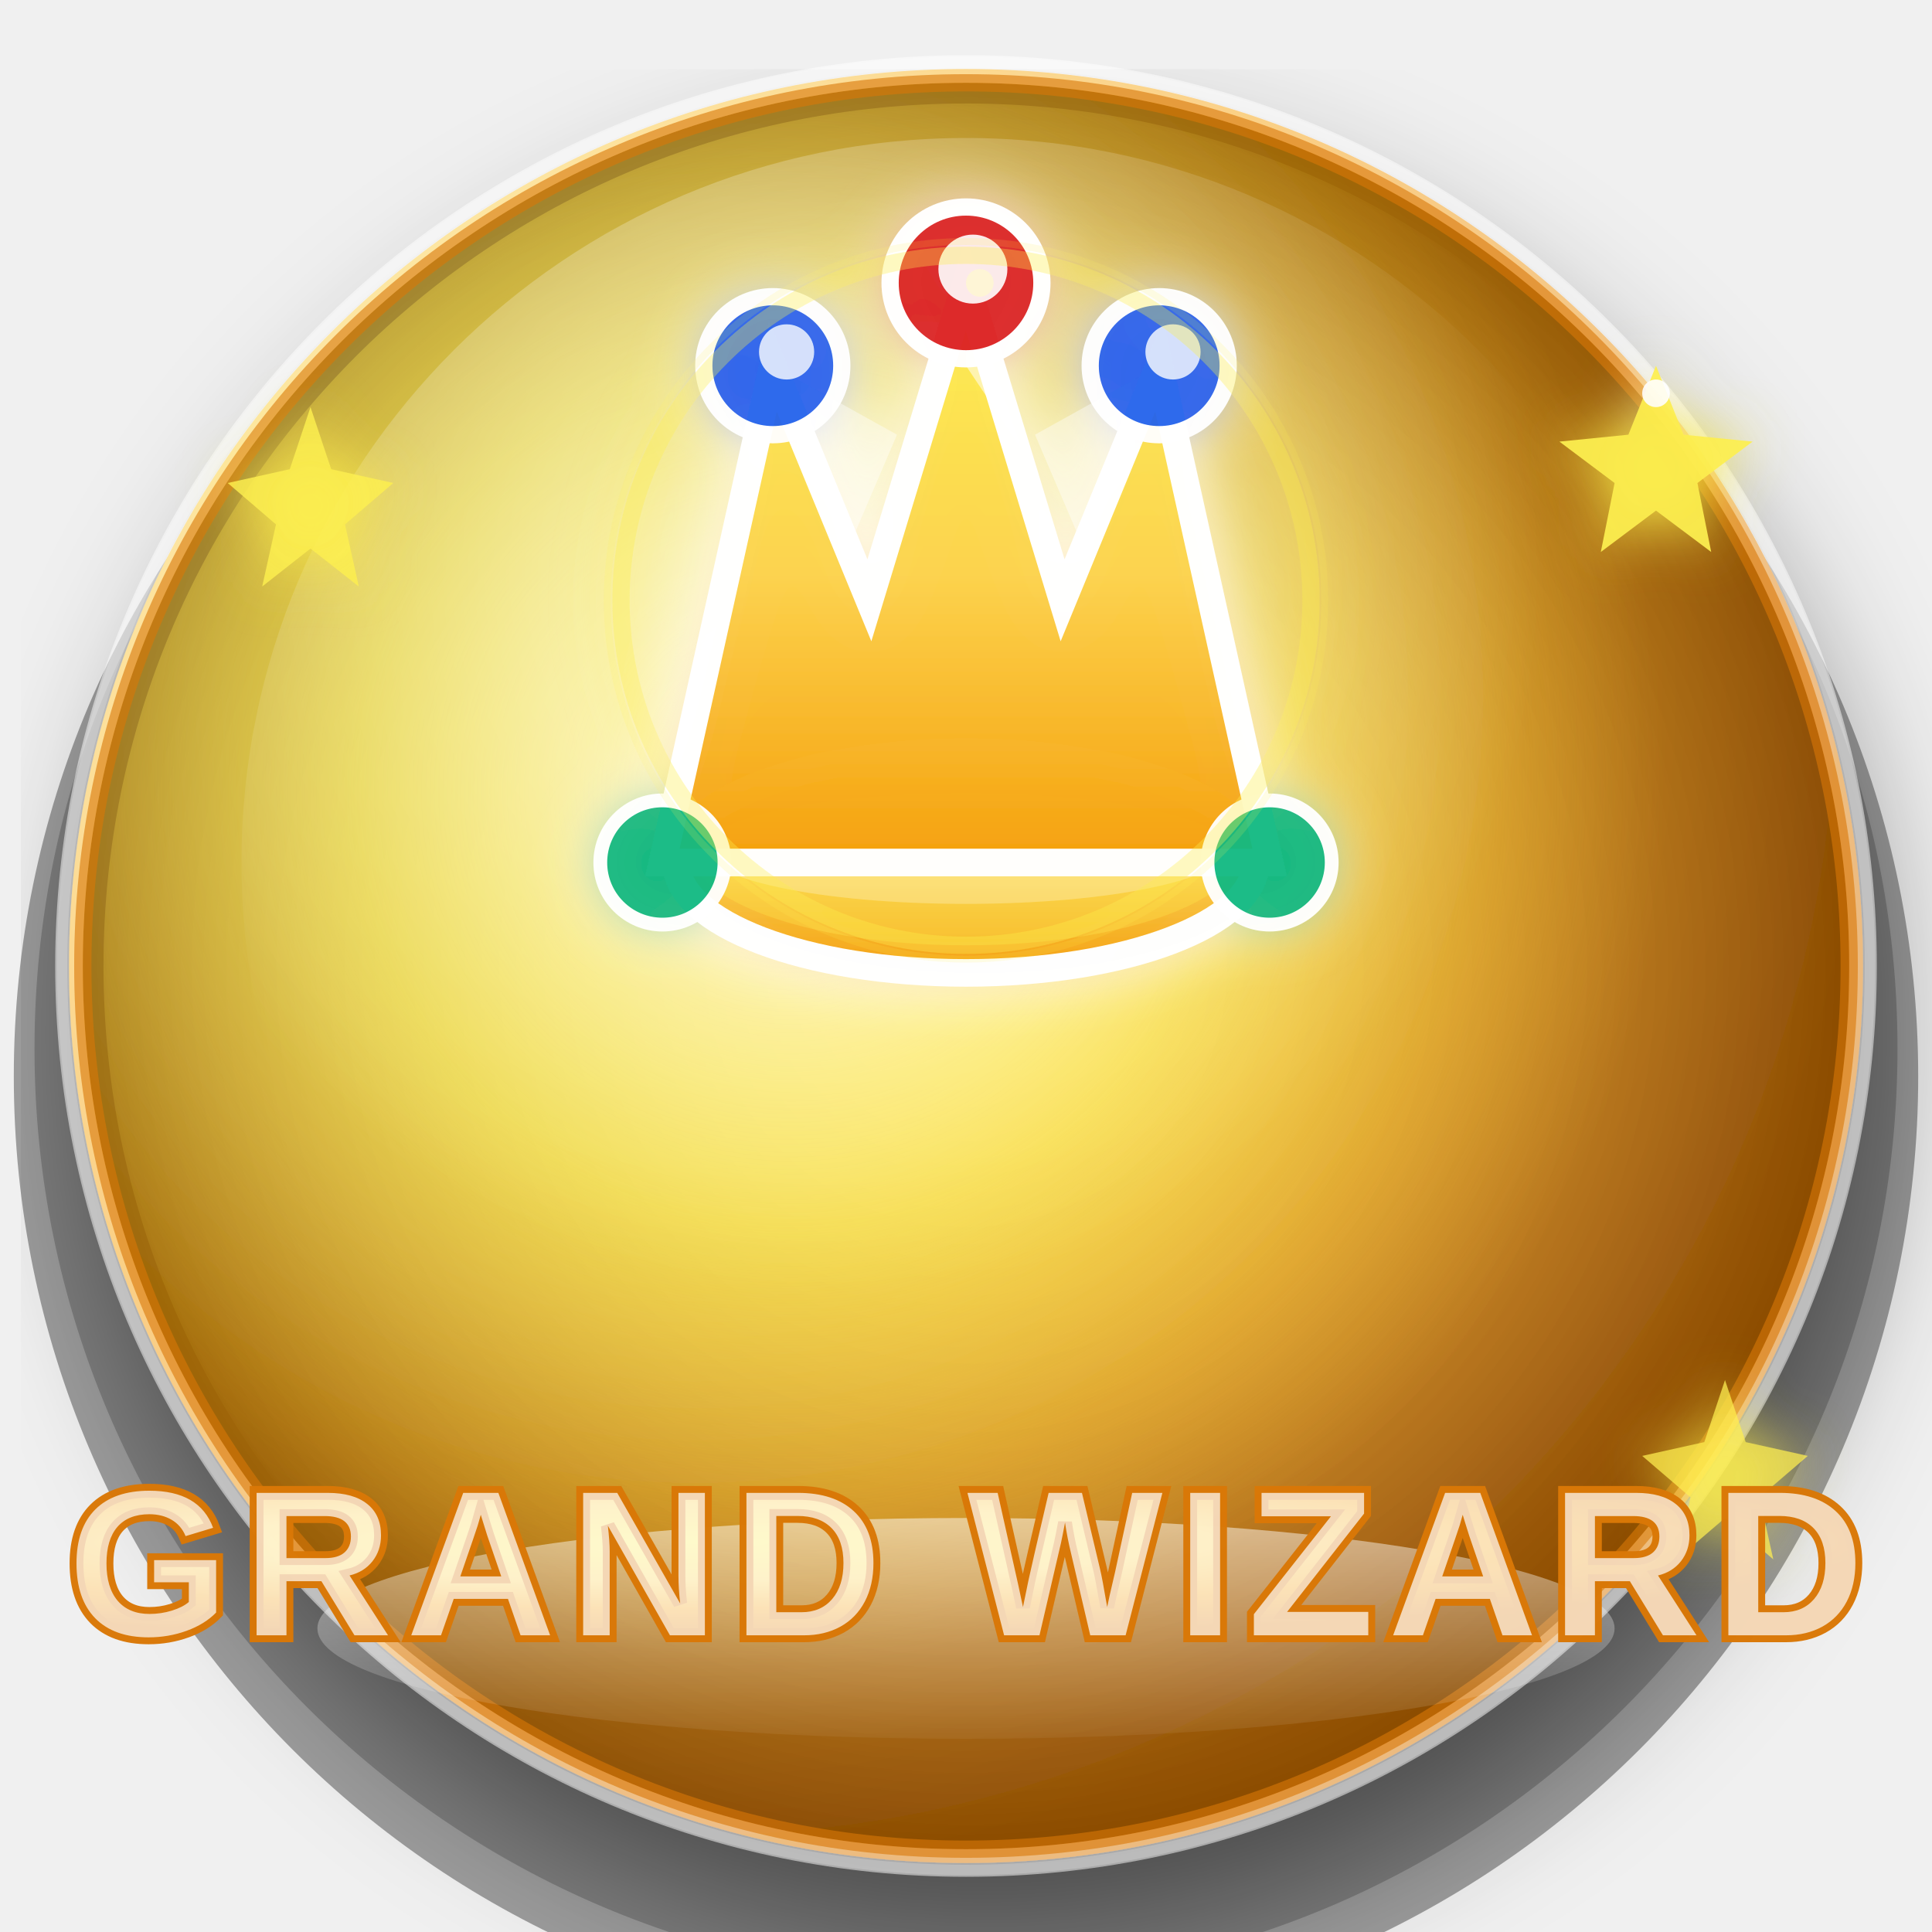
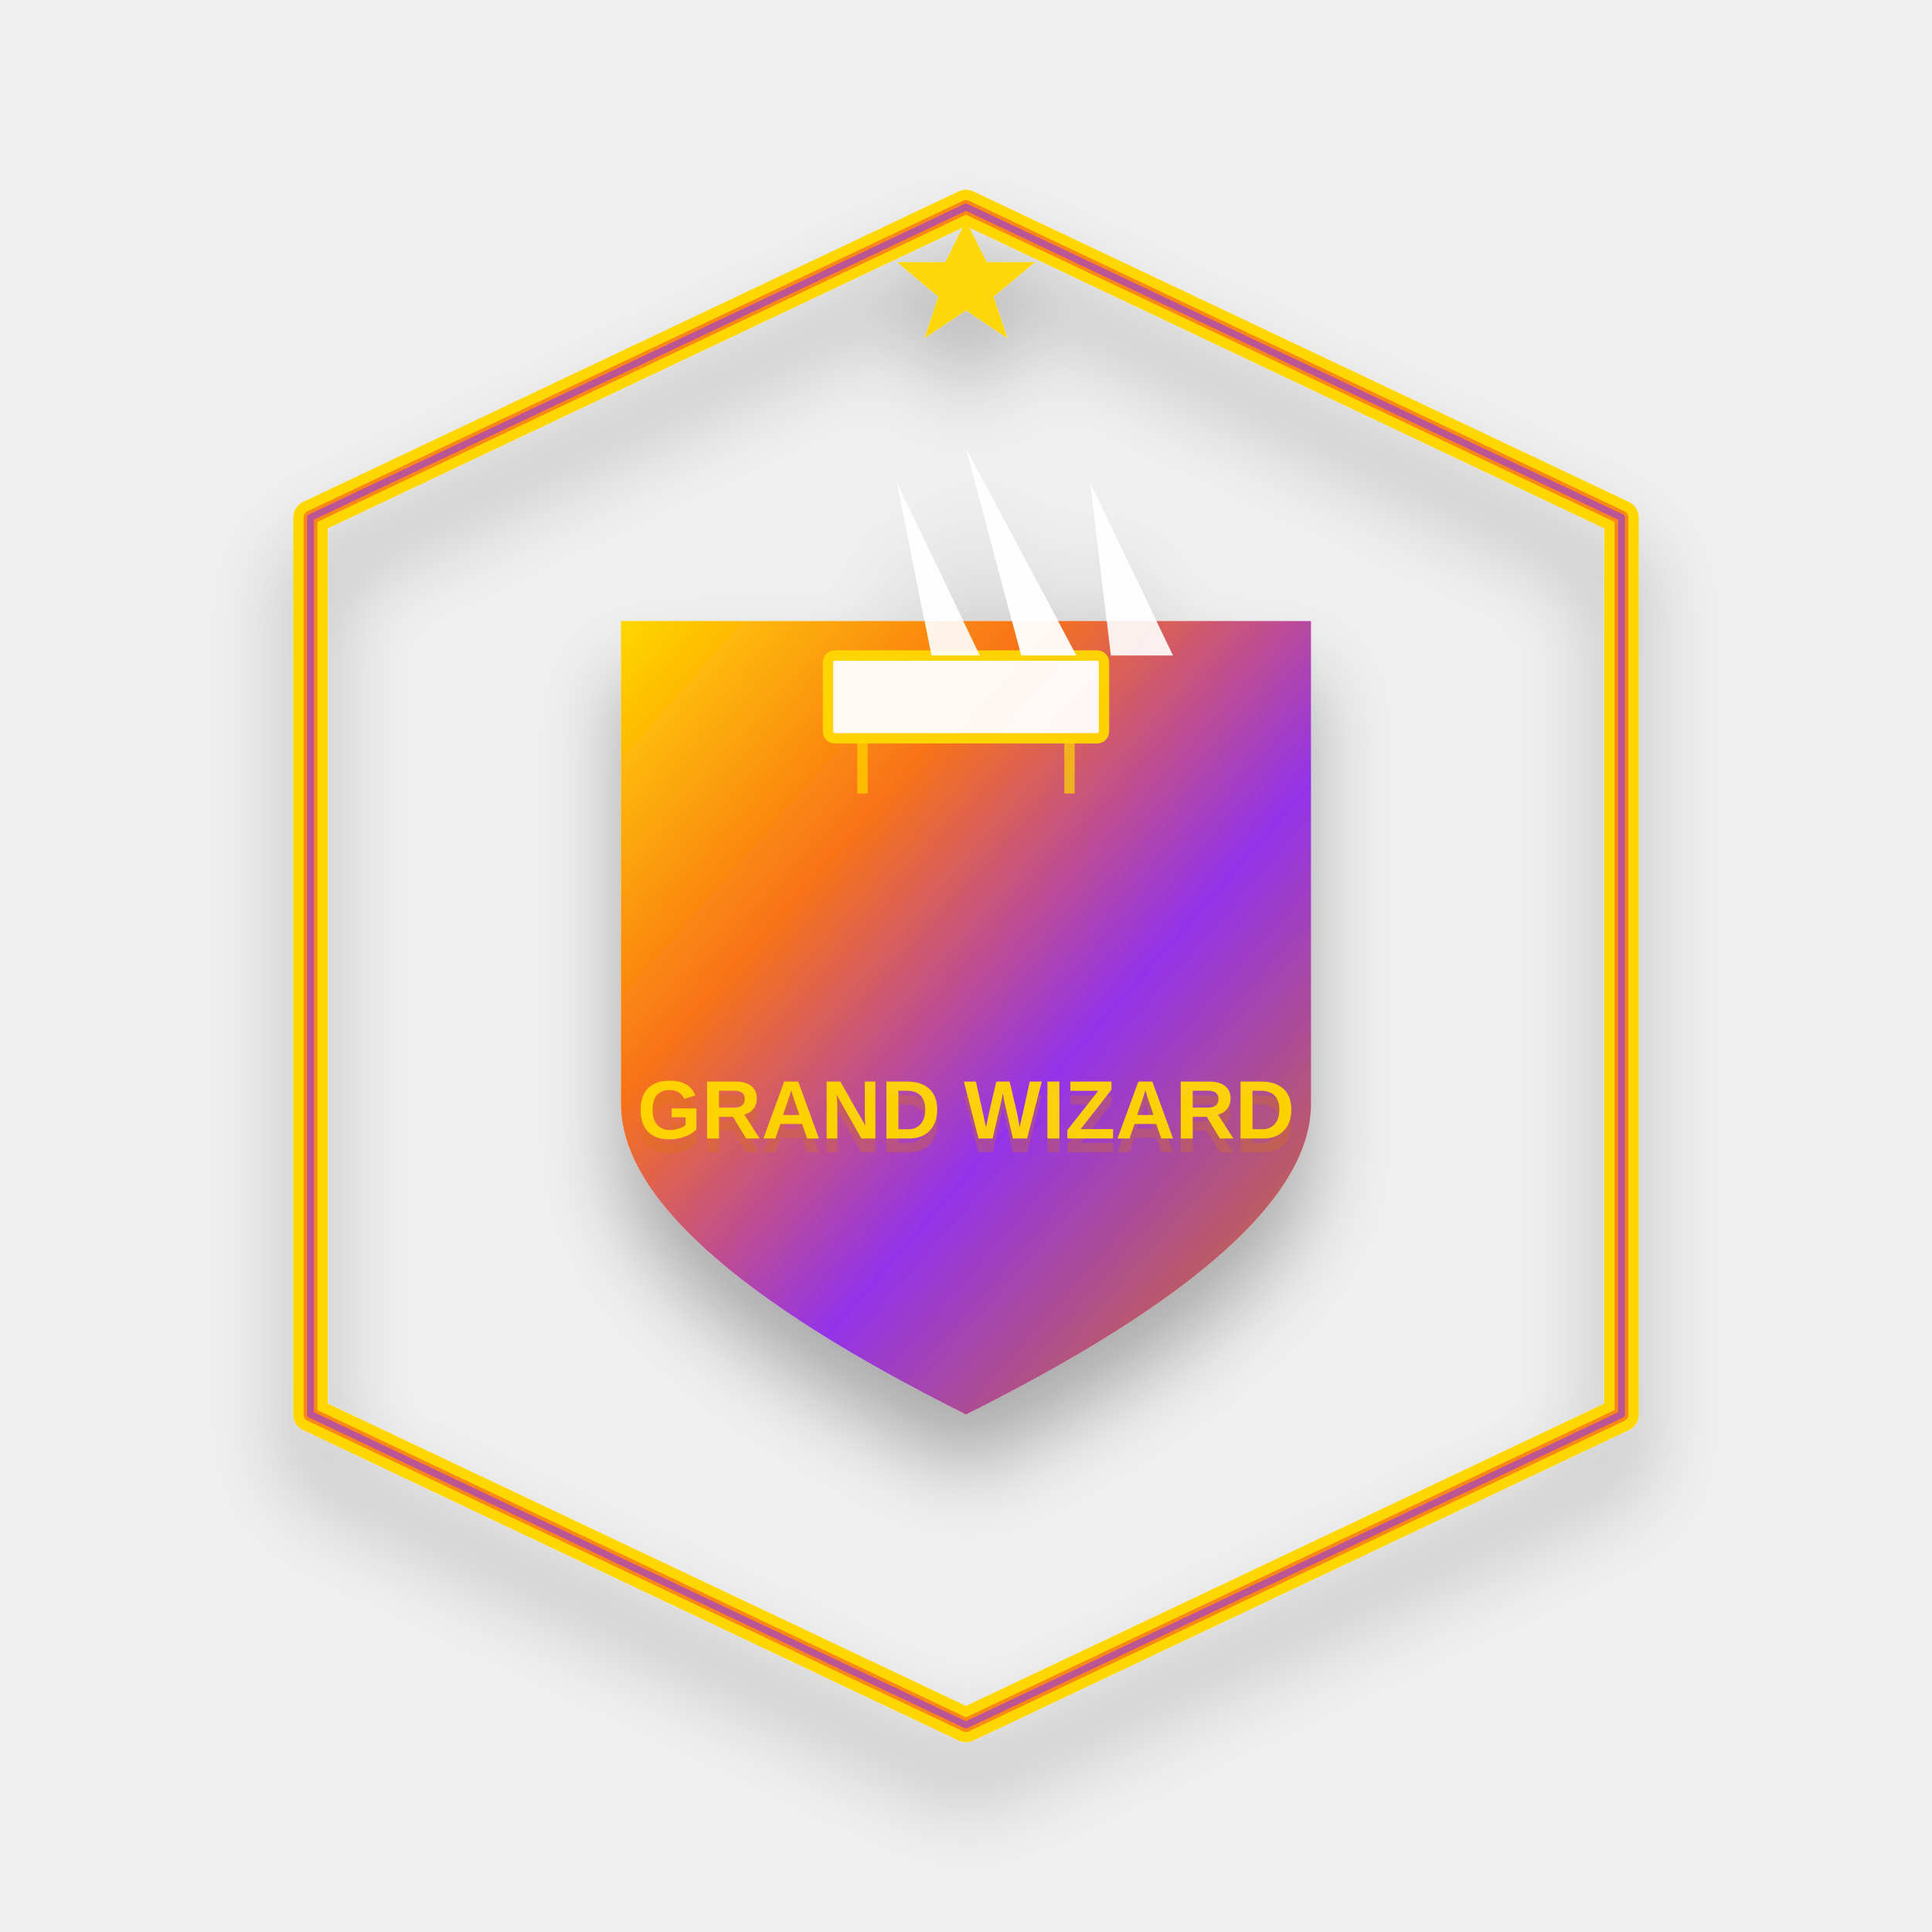
- <svg xmlns="http://www.w3.org/2000/svg" viewBox="0 0 280 280">
+ <svg xmlns="http://www.w3.org/2000/svg" viewBox="0 0 280 280" width="280" height="280">
  <defs>
-     <radialGradient id="grandBg3D" cx="35%" cy="35%" r="65%">
-       <stop offset="0%" style="stop-color:#FDEF4F;stop-opacity:1" />
-       <stop offset="40%" style="stop-color:#FCD34D;stop-opacity:1" />
-       <stop offset="70%" style="stop-color:#F59E0B;stop-opacity:1" />
+     <linearGradient id="grandShield" x1="0%" y1="0%" x2="100%" y2="100%">
+       <stop offset="0%" style="stop-color:#FFD700;stop-opacity:1" />
+       <stop offset="30%" style="stop-color:#F97316;stop-opacity:1" />
+       <stop offset="60%" style="stop-color:#9333EA;stop-opacity:1" />
      <stop offset="100%" style="stop-color:#D97706;stop-opacity:1" />
-     </radialGradient>
-     <radialGradient id="grandInner3D" cx="40%" cy="40%" r="50%">
-       <stop offset="0%" style="stop-color:#FEF3C7;stop-opacity:1" />
-       <stop offset="50%" style="stop-color:#FDEF4F;stop-opacity:0.6" />
-       <stop offset="100%" style="stop-color:#FCD34D;stop-opacity:0" />
-     </radialGradient>
-     <radialGradient id="grandShine" cx="40%" cy="30%">
-       <stop offset="0%" style="stop-color:#FFFFFF;stop-opacity:0.9" />
-       <stop offset="100%" style="stop-color:#FFFFFF;stop-opacity:0" />
-     </radialGradient>
-     <radialGradient id="grandRing" cx="50%" cy="50%">
-       <stop offset="0%" style="stop-color:#FFFFFF;stop-opacity:0.15" />
-       <stop offset="100%" style="stop-color:#000000;stop-opacity:0.35" />
-     </radialGradient>
-     <filter id="shadowDeep3D5">
-       <feDropShadow dx="0" dy="18" stdDeviation="24" flood-color="#000000" flood-opacity="0.7" />
-       <feDropShadow dx="3" dy="10" stdDeviation="10" flood-color="#000000" flood-opacity="0.4" />
+     </linearGradient>
+     <filter id="grandShadow">
+       <feDropShadow dx="0" dy="8" stdDeviation="6" flood-opacity="0.3" />
    </filter>
-     <filter id="innerShadow3D5">
-       <feGaussianBlur in="SourceGraphic" stdDeviation="4" result="coloredBlur" />
-       <feMerge>
-         <feMergeNode in="coloredBlur" />
-         <feMergeNode in="SourceGraphic" />
-       </feMerge>
-     </filter>
-     <linearGradient id="grandShineBar" x1="0%" y1="0%" x2="0%" y2="100%">
-       <stop offset="0%" style="stop-color:#FFFFFF;stop-opacity:0.5" />
-       <stop offset="100%" style="stop-color:#FFFFFF;stop-opacity:0.05" />
-     </linearGradient>
-     <linearGradient id="goldGrad3D" x1="0%" y1="0%" x2="0%" y2="100%">
-       <stop offset="0%" style="stop-color:#FDEF4F;stop-opacity:1" />
-       <stop offset="50%" style="stop-color:#FCD34D;stop-opacity:1" />
-       <stop offset="100%" style="stop-color:#F59E0B;stop-opacity:1" />
-     </linearGradient>
  </defs>
-   <circle cx="140" cy="156" r="138" fill="#000000" opacity="0.35" />
-   <circle cx="140" cy="152" r="135" fill="#000000" opacity="0.2" />
-   <circle cx="140" cy="140" r="130" fill="url(#grandBg3D)" filter="url(#shadowDeep3D5)" />
-   <circle cx="140" cy="140" r="128" fill="url(#grandRing)" />
-   <circle cx="140" cy="140" r="125" fill="url(#grandInner3D)" />
-   <circle cx="140" cy="125" r="105" fill="url(#grandShine)" opacity="0.6" />
-   <circle cx="140" cy="140" r="130" fill="none" stroke="#FFFFFF" stroke-width="4" opacity="0.5" />
-   <circle cx="140" cy="140" r="131" fill="none" stroke="#FFFFFF" stroke-width="1.5" opacity="0.2" />
-   <circle cx="140" cy="140" r="128" fill="none" stroke="#D97706" stroke-width="2.5" opacity="0.6" />
-   <g transform="translate(140, 95)" filter="url(#innerShadow3D5)">
-     <ellipse cx="2" cy="30" rx="42" ry="16" fill="#000000" opacity="0.3" />
-     <ellipse cx="0" cy="30" rx="42" ry="16" fill="url(#goldGrad3D)" stroke="#FFFFFF" stroke-width="4" opacity="0.98" />
-     <ellipse cx="0" cy="28" rx="40" ry="14" fill="#FDEF4F" opacity="0.3" />
-     <ellipse cx="0" cy="28" rx="38" ry="8" fill="#FFFFFF" opacity="0.25" />
-     <path d="M -44,30 L -28,-42 L -14,-8 L 0,-54 L 14,-8 L 28,-42 L 44,30 Z" fill="url(#goldGrad3D)" stroke="#FFFFFF" stroke-width="4" stroke-linejoin="miter" opacity="0.98" />
-     <path d="M -28,-42 L -16,-18 L -10,-32 Z" fill="#FFFFFF" opacity="0.4" />
-     <path d="M 0,-54 L 8,-30 L 0,-42 Z" fill="#FFFFFF" opacity="0.55" />
-     <path d="M 28,-42 L 16,-18 L 10,-32 Z" fill="#FFFFFF" opacity="0.4" />
-     <circle cx="0" cy="-54" r="11" fill="#DC2626" stroke="#FFFFFF" stroke-width="2.5" opacity="0.98" />
-     <circle cx="1" cy="-56" r="5" fill="#FFFFFF" opacity="0.9" />
-     <circle cx="2" cy="-54" r="2" fill="#FFFACD" opacity="0.7" />
-     <circle cx="-28" cy="-42" r="10" fill="#2563EB" stroke="#FFFFFF" stroke-width="2.5" opacity="0.95" />
-     <circle cx="-26" cy="-44" r="4" fill="#FFFFFF" opacity="0.8" />
-     <circle cx="28" cy="-42" r="10" fill="#2563EB" stroke="#FFFFFF" stroke-width="2.5" opacity="0.95" />
-     <circle cx="30" cy="-44" r="4" fill="#FFFFFF" opacity="0.8" />
-     <circle cx="-44" cy="30" r="9" fill="#10B981" stroke="#FFFFFF" stroke-width="2" opacity="0.95" />
-     <circle cx="44" cy="30" r="9" fill="#10B981" stroke="#FFFFFF" stroke-width="2" opacity="0.95" />
-     <circle cx="0" cy="-8" r="50" fill="none" stroke="#FDEF4F" stroke-width="2.5" opacity="0.35" />
-     <circle cx="0" cy="-8" r="52" fill="none" stroke="#FDEF4F" stroke-width="1" opacity="0.15" />
+   <g filter="url(#grandShadow)">
+     <polygon points="140,30 235,75 235,205 140,250 45,205 45,75" fill="none" stroke="#FFD700" stroke-width="5" stroke-linejoin="round" />
+     <polygon points="140,30 235,75 235,205 140,250 45,205 45,75" fill="none" stroke="#F97316" stroke-width="2" opacity="0.8" stroke-linejoin="round" />
+     <polygon points="140,30 235,75 235,205 140,250 45,205 45,75" fill="none" stroke="#9333EA" stroke-width="1" opacity="0.6" stroke-linejoin="round" />
+     <path d="M 90 90 L 190 90 L 190 160 Q 190 180 140 205 Q 90 180 90 160 Z" fill="url(#grandShield)" />
+     <rect x="120" y="95" width="40" height="12" fill="#FFFFFF" opacity="0.95" stroke="#FFD700" stroke-width="1.5" rx="1" />
+     <polygon points="135,95 130,70 142,95" fill="#FFFFFF" opacity="0.9" />
+     <polygon points="148,95 140,65 156,95" fill="#FFFFFF" opacity="0.95" />
+     <polygon points="161,95 158,70 170,95" fill="#FFFFFF" opacity="0.9" />
+     <line x1="125" y1="107" x2="125" y2="115" stroke="#FFD700" stroke-width="1.5" opacity="0.7" />
+     <line x1="155" y1="107" x2="155" y2="115" stroke="#FFD700" stroke-width="1.5" opacity="0.7" />
+     <g transform="translate(140, 40)">
+       <polygon points="0,-8 3,-2 10,-2 4,3 6,9 0,5 -6,9 -4,3 -10,-2 -3,-2" fill="#FFD700" opacity="0.95" />
+     </g>
+     <text x="140" y="167" font-family="Fredoka, Arial" font-size="12" font-weight="900" text-anchor="middle" fill="#D97706" opacity="0.3">GRAND WIZARD</text>
+     <text x="140" y="165" font-family="Fredoka, Arial" font-size="12" font-weight="900" text-anchor="middle" fill="#FFD700" opacity="0.95">GRAND WIZARD</text>
  </g>
-   <g filter="url(#innerShadow3D5)" opacity="0.98">
-     <g transform="translate(240, 65)">
-       <path d="M 0,-12 L 4,-2 L 14,-1 L 6,5 L 8,15 L 0,9 L -8,15 L -6,5 L -14,-1 L -4,-2 Z" fill="#FDEF4F" opacity="0.95" />
-       <circle cx="0" cy="-8" r="2" fill="#FFFFFF" opacity="0.9" />
-     </g>
-     <g transform="translate(45, 70)">
-       <path d="M 0,-11 L 3,-2 L 12,0 L 5,6 L 7,15 L 0,9.5 L -7,15 L -5,6 L -12,0 L -3,-2 Z" fill="#FDEF4F" opacity="0.85" />
-     </g>
-     <g transform="translate(250, 210)">
-       <path d="M 0,-10 L 3,-1 L 12,1 L 5,7 L 7,16 L 0,10 L -7,16 L -5,7 L -12,1 L -3,-1 Z" fill="#FDEF4F" opacity="0.75" />
-     </g>
-   </g>
-   <ellipse cx="140" cy="236" rx="94" ry="16" fill="url(#grandShineBar)" />
-   <text x="140" y="237" font-family="Fredoka, Arial" font-size="30" font-weight="900" text-anchor="middle" fill="url(#grandBg3D)" letter-spacing="2" stroke="#D97706" stroke-width="2" opacity="0.98">GRAND WIZARD</text>
-   <text x="140" y="237" font-family="Fredoka, Arial" font-size="30" font-weight="900" text-anchor="middle" fill="#FFFFFF" letter-spacing="2" opacity="0.7" stroke="none">GRAND WIZARD</text>
</svg>
